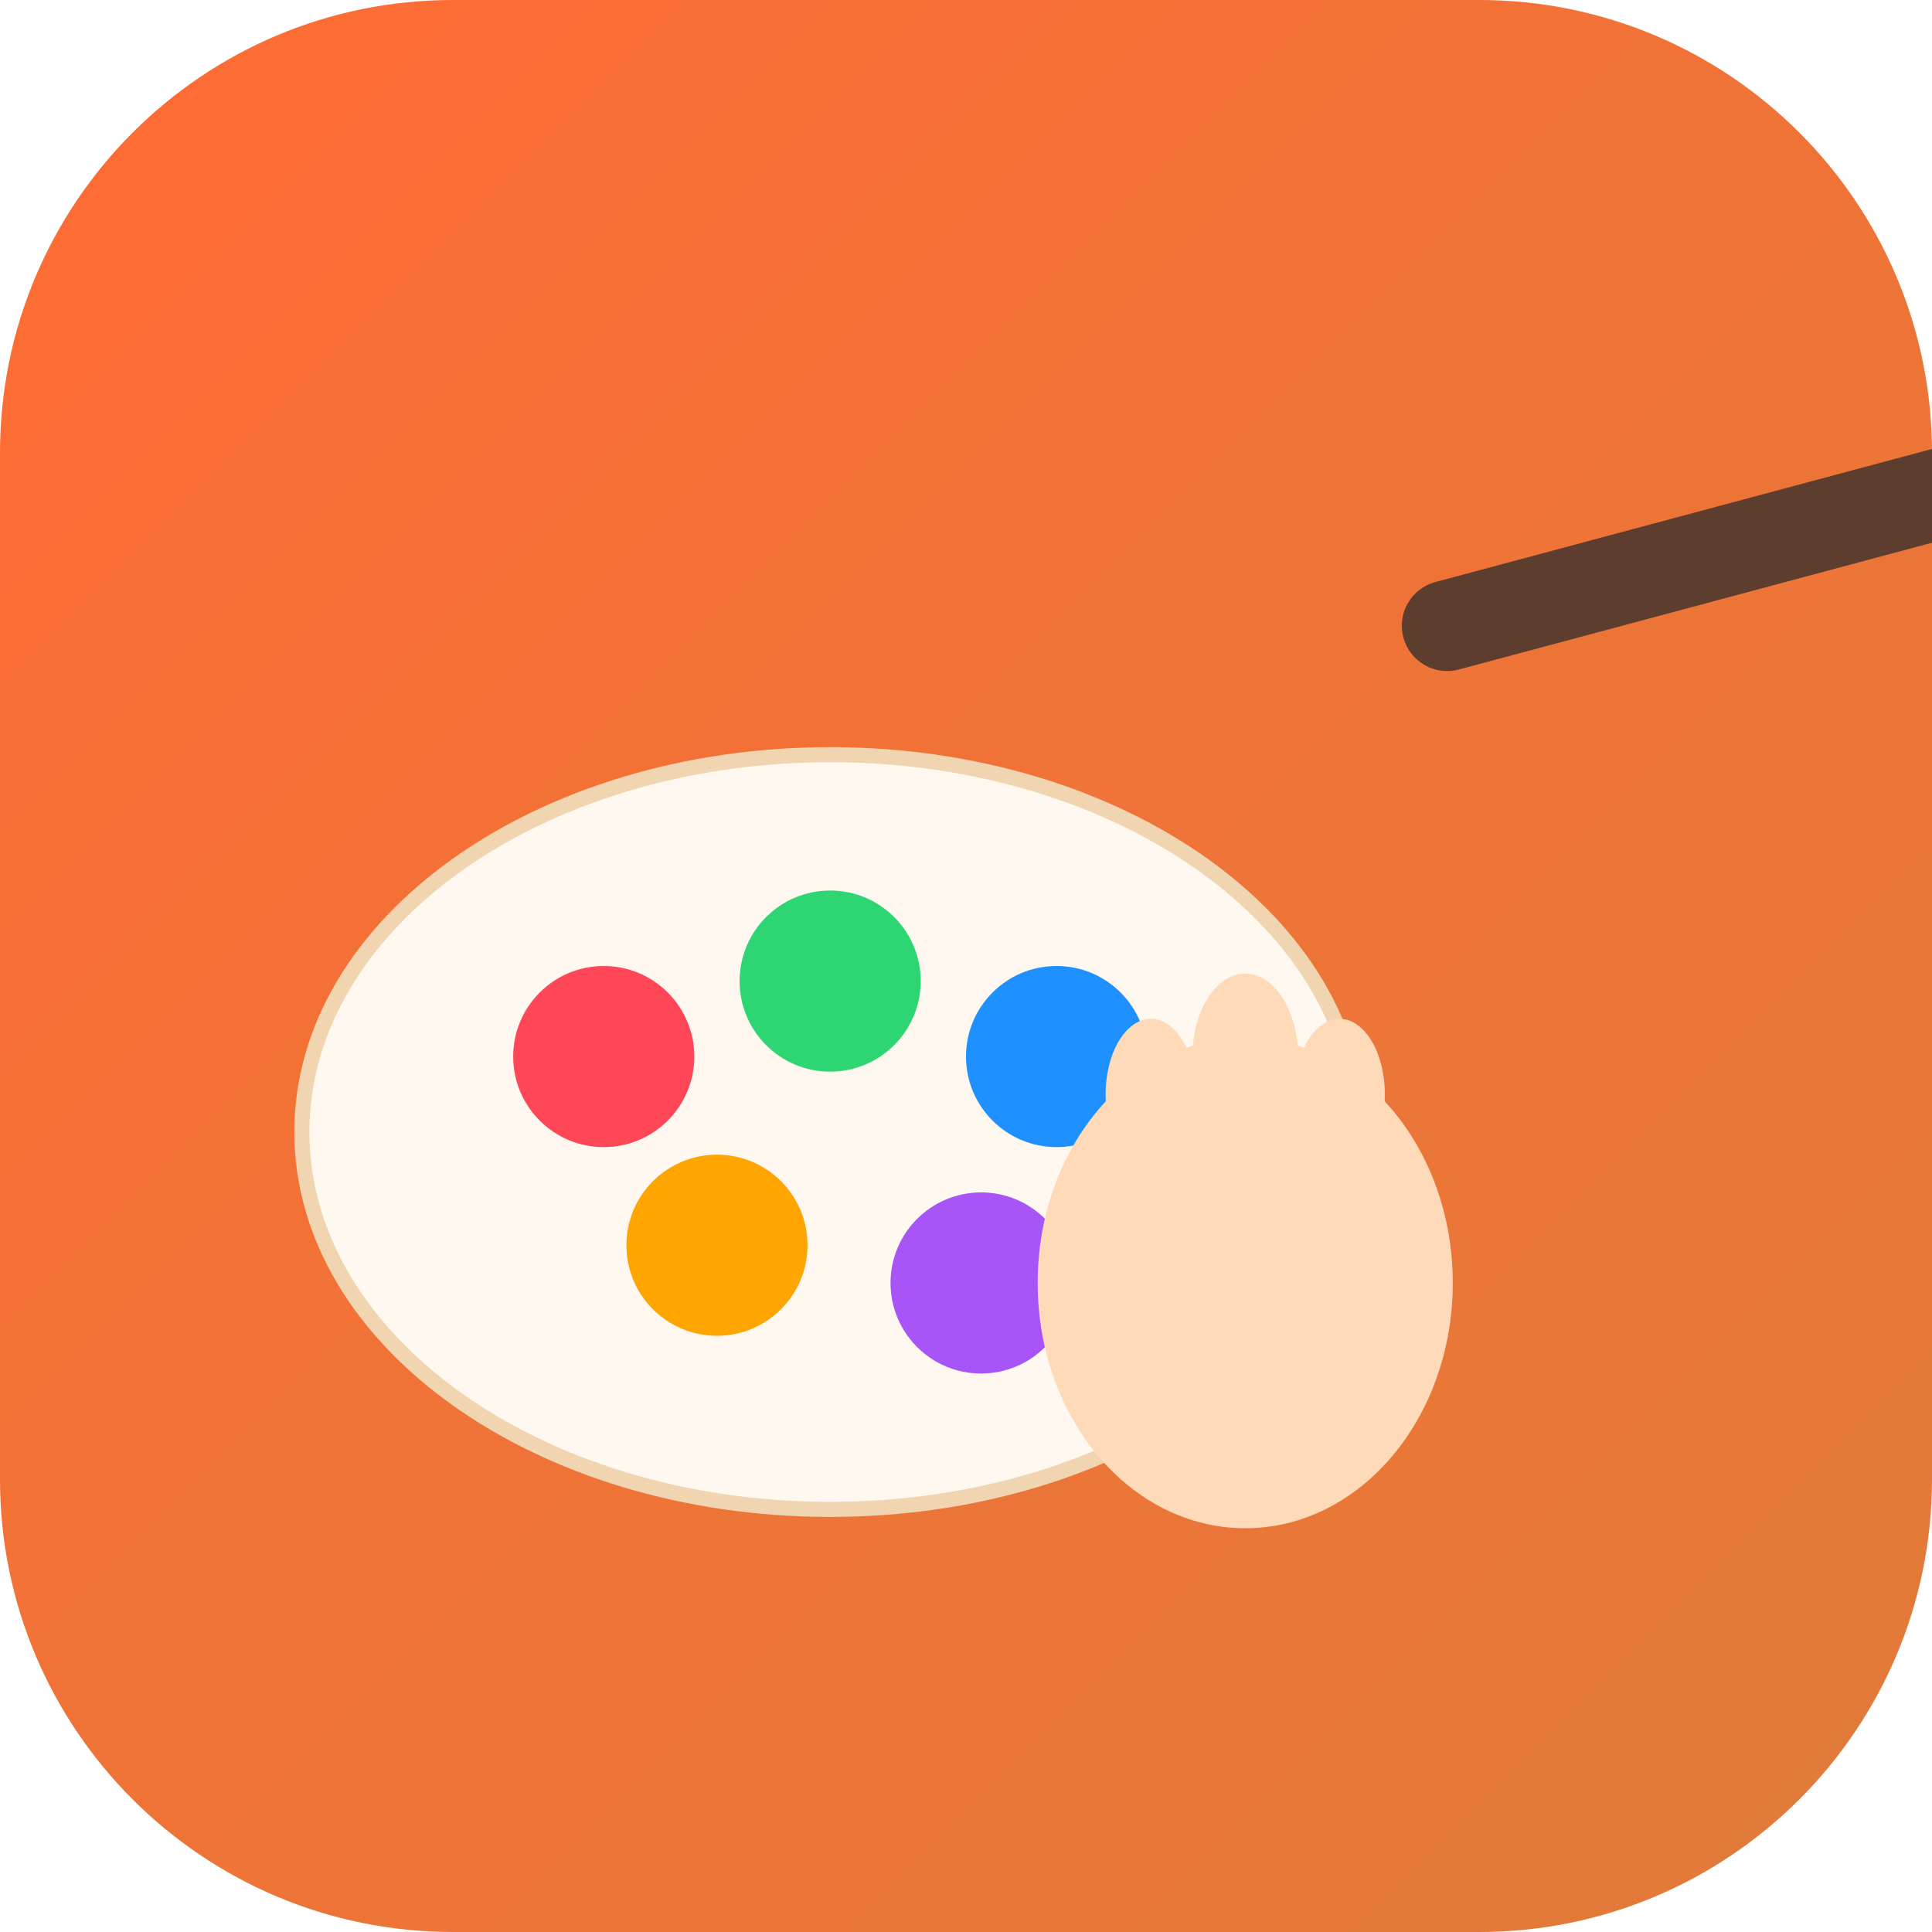
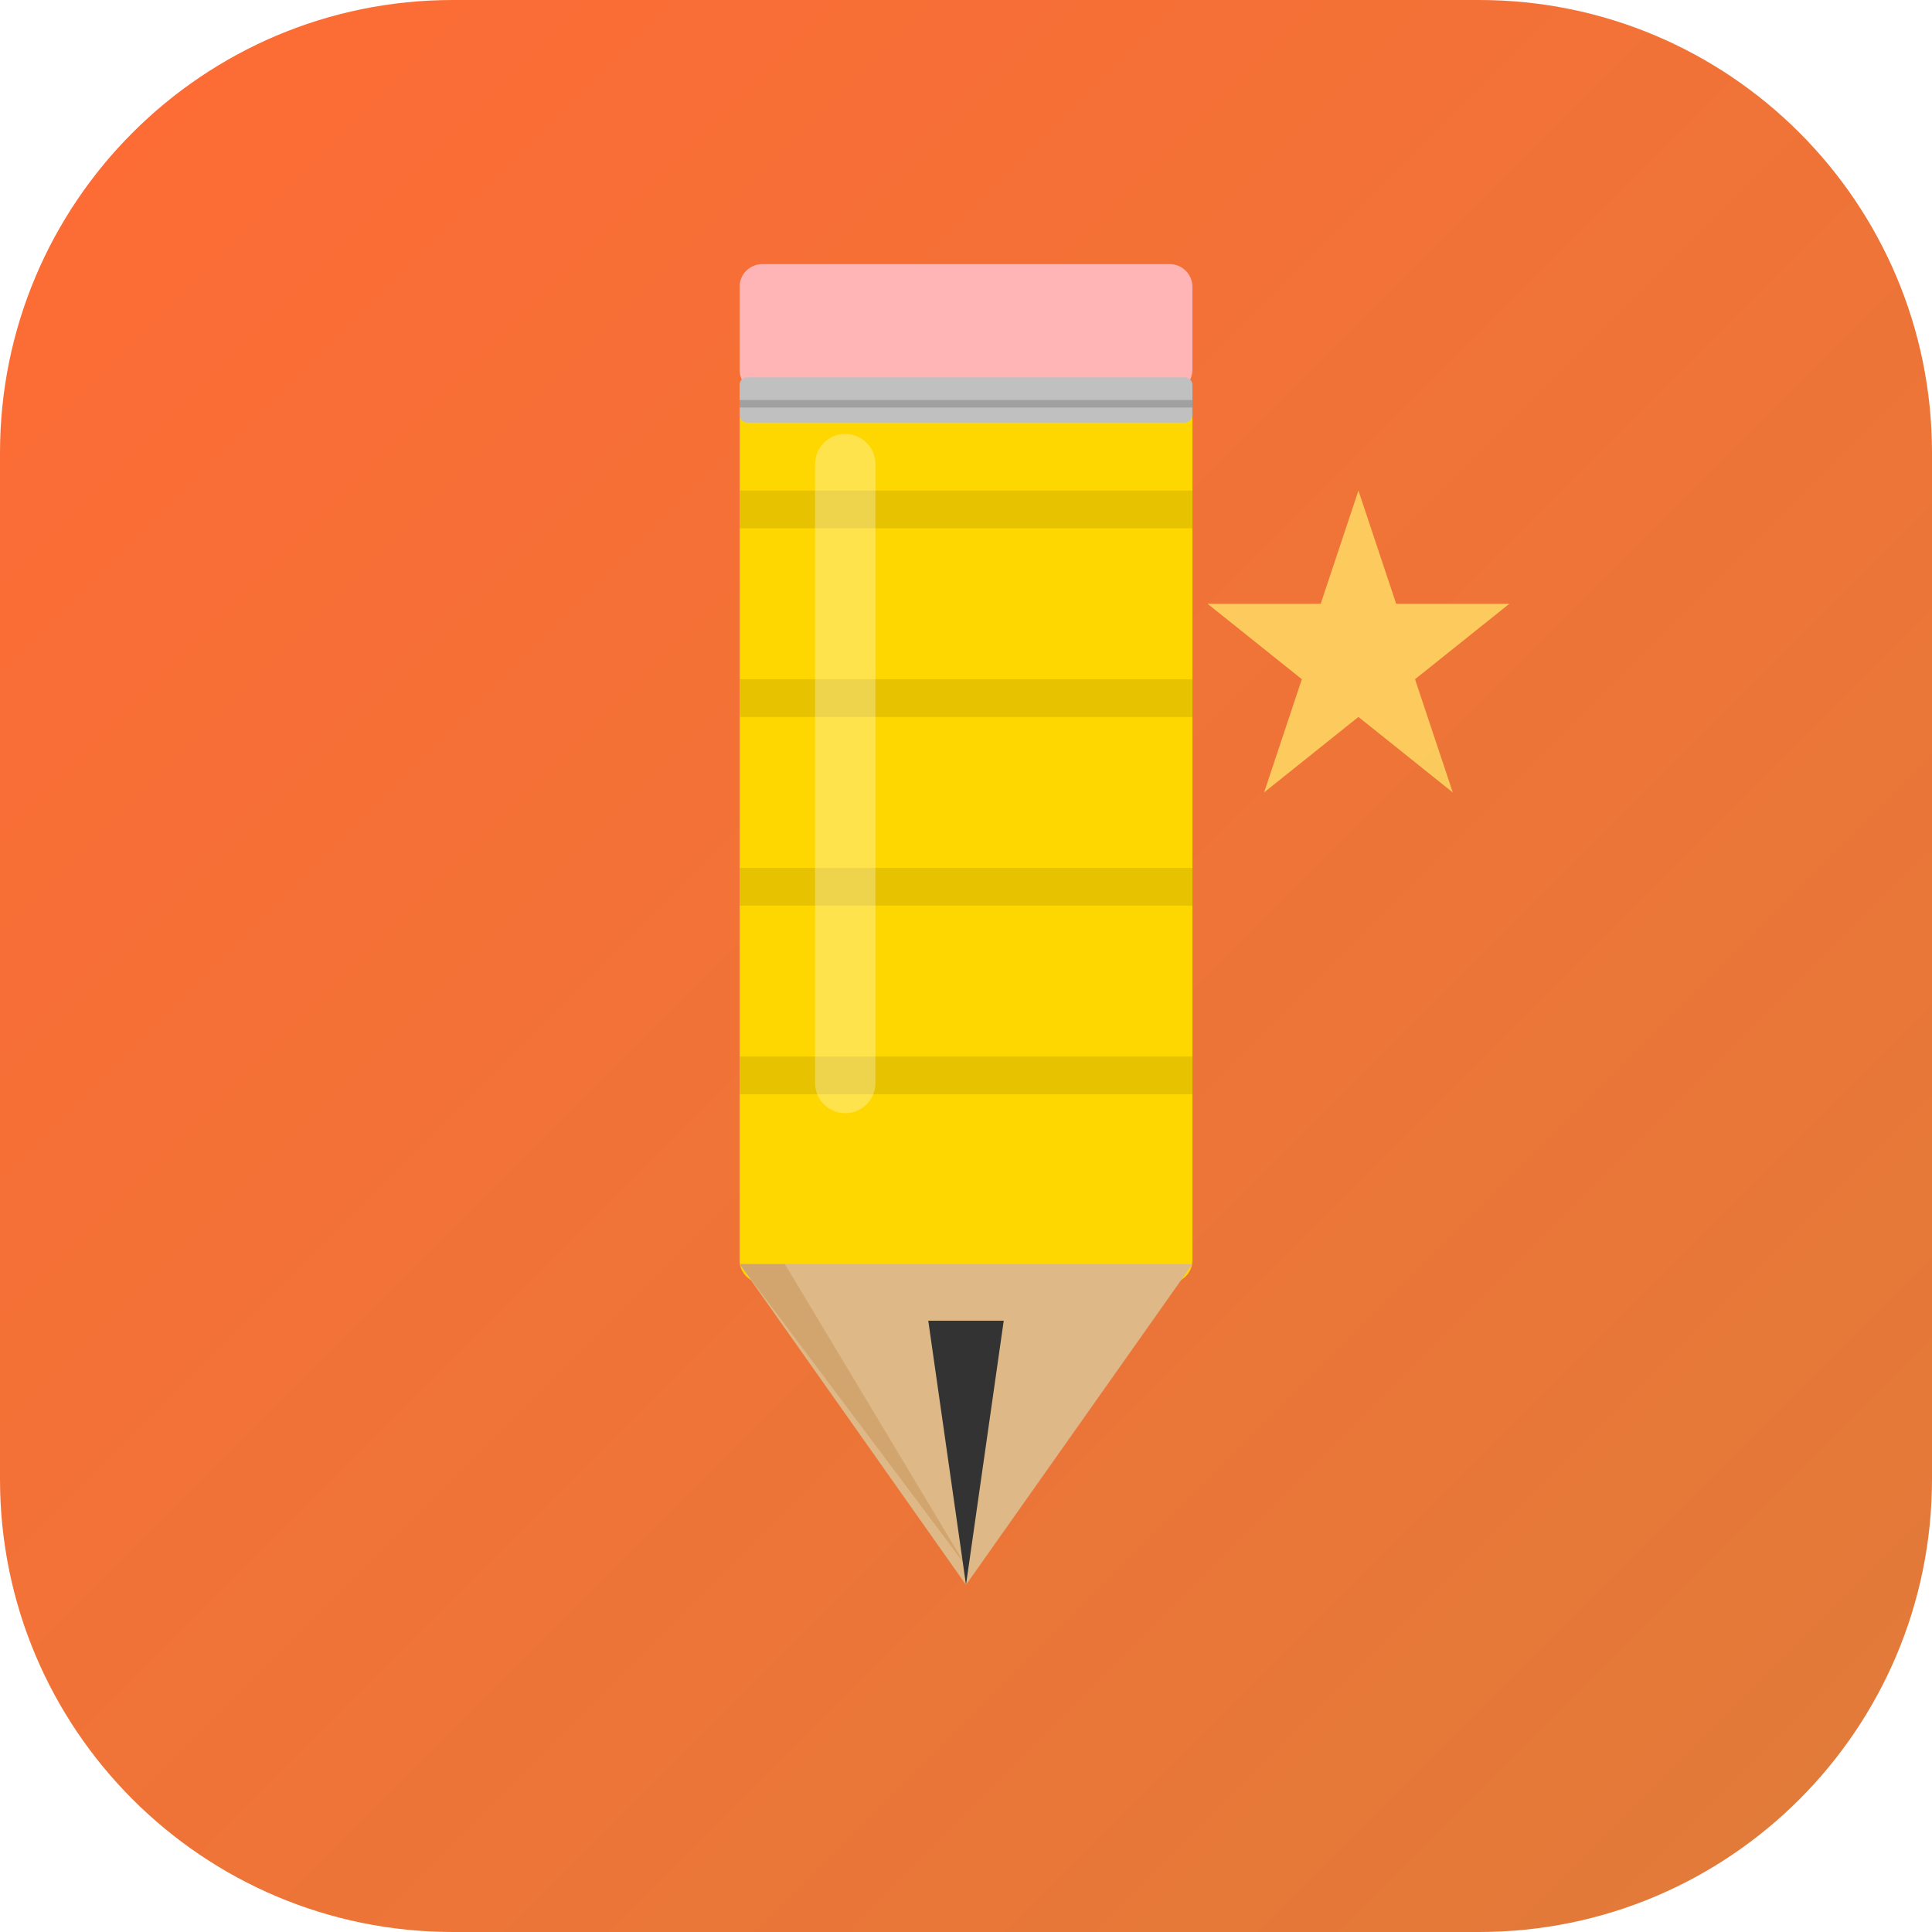
<svg xmlns="http://www.w3.org/2000/svg" viewBox="0 0 512 512">
  <defs>
-     <linearGradient id="bg" x1="0%" y1="0%" x2="100%" y2="100%">
-       <stop offset="0%" style="stop-color:#FF6B35" />
-       <stop offset="100%" style="stop-color:#E07B39" />
+     <linearGradient id="bg" x1="0" y1="0" x2="1" y2="1">
+       <stop offset="0%" stop-color="#FF6B35" />
+       <stop offset="100%" stop-color="#E07B39" />
    </linearGradient>
  </defs>
  <rect width="512" height="512" rx="120" fill="url(#bg)" />
-   <g transform="translate(256, 200) rotate(-15)">
-     <rect x="120" y="-12" width="160" height="24" rx="12" fill="#5C3D2E" />
-     <polygon points="290,-20 320,0 290,20" fill="#FFD93D" />
-   </g>
-   <ellipse cx="220" cy="300" rx="140" ry="100" fill="#FFF8F0" stroke="#F0D5B0" stroke-width="4" />
-   <circle cx="160" cy="280" r="24" fill="#FF4757" />
-   <circle cx="220" cy="260" r="24" fill="#2ED573" />
-   <circle cx="280" cy="280" r="24" fill="#1E90FF" />
-   <circle cx="190" cy="330" r="24" fill="#FFA502" />
-   <circle cx="260" cy="340" r="24" fill="#A855F7" />
-   <g transform="translate(330, 340)">
-     <ellipse cx="0" cy="0" rx="55" ry="65" fill="#FFDAB9" />
-     <ellipse cx="-25" cy="-50" rx="12" ry="20" fill="#FFDAB9" />
-     <ellipse cx="25" cy="-50" rx="12" ry="20" fill="#FFDAB9" />
-     <ellipse cx="0" cy="-60" rx="14" ry="22" fill="#FFDAB9" />
-   </g>
+   <rect x="196" y="100" width="120" height="240" rx="6" fill="#FFD700" />
+   <rect x="196" y="130" width="120" height="10" fill="#E6C200" />
+   <rect x="196" y="180" width="120" height="10" fill="#E6C200" />
+   <rect x="196" y="230" width="120" height="10" fill="#E6C200" />
+   <rect x="196" y="280" width="120" height="10" fill="#E6C200" />
+   <rect x="196" y="70" width="120" height="34" rx="6" fill="#FFB5B5" />
+   <rect x="196" y="100" width="120" height="12" rx="2" fill="#C0C0C0" />
+   <rect x="196" y="106" width="120" height="2" fill="#A0A0A0" />
+   <polygon points="196,335 316,335 256,420" fill="#DEB887" />
+   <polygon points="196,335 208,335 256,415" fill="#D2A56E" />
+   <polygon points="246,350 266,350 256,420" fill="#333" />
+   <rect x="216" y="115" width="16" height="180" rx="8" fill="rgba(255,255,255,0.3)" />
+   <polygon points="360,130 370,160 400,160 375,180 385,210 360,190 335,210 345,180 320,160 350,160" fill="#FFE066" opacity="0.8" />
</svg>
